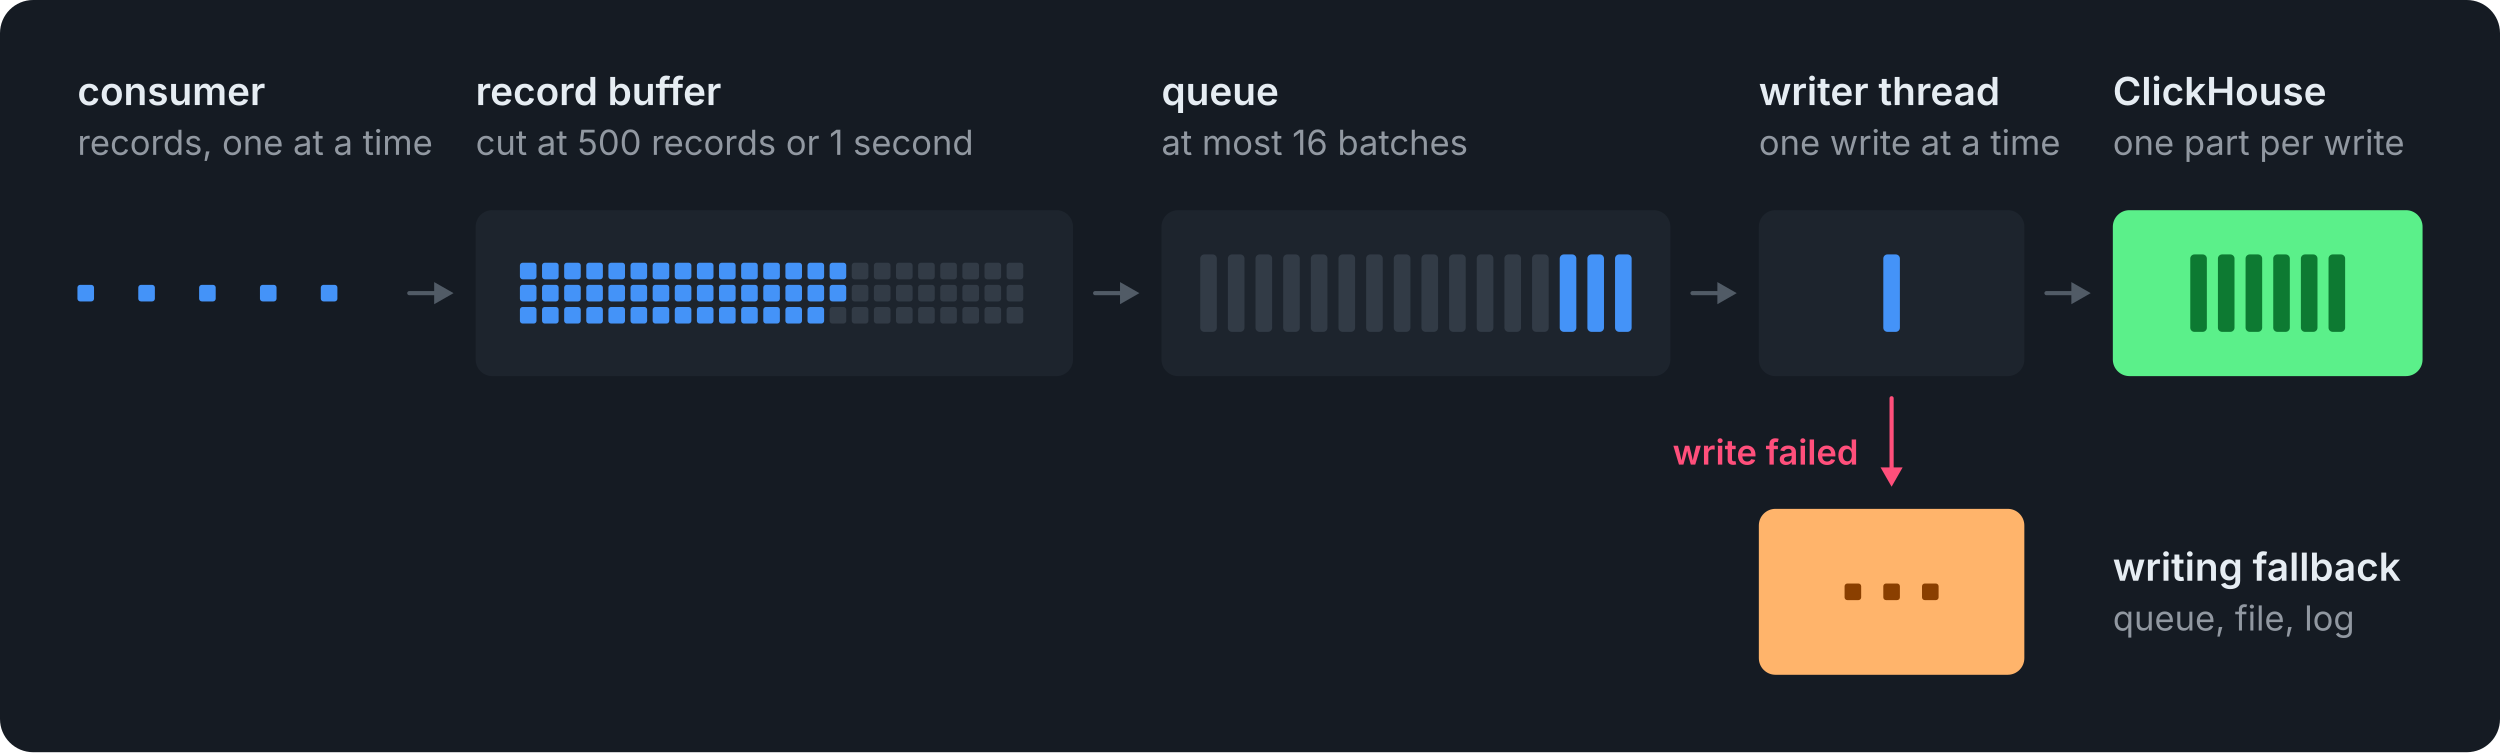
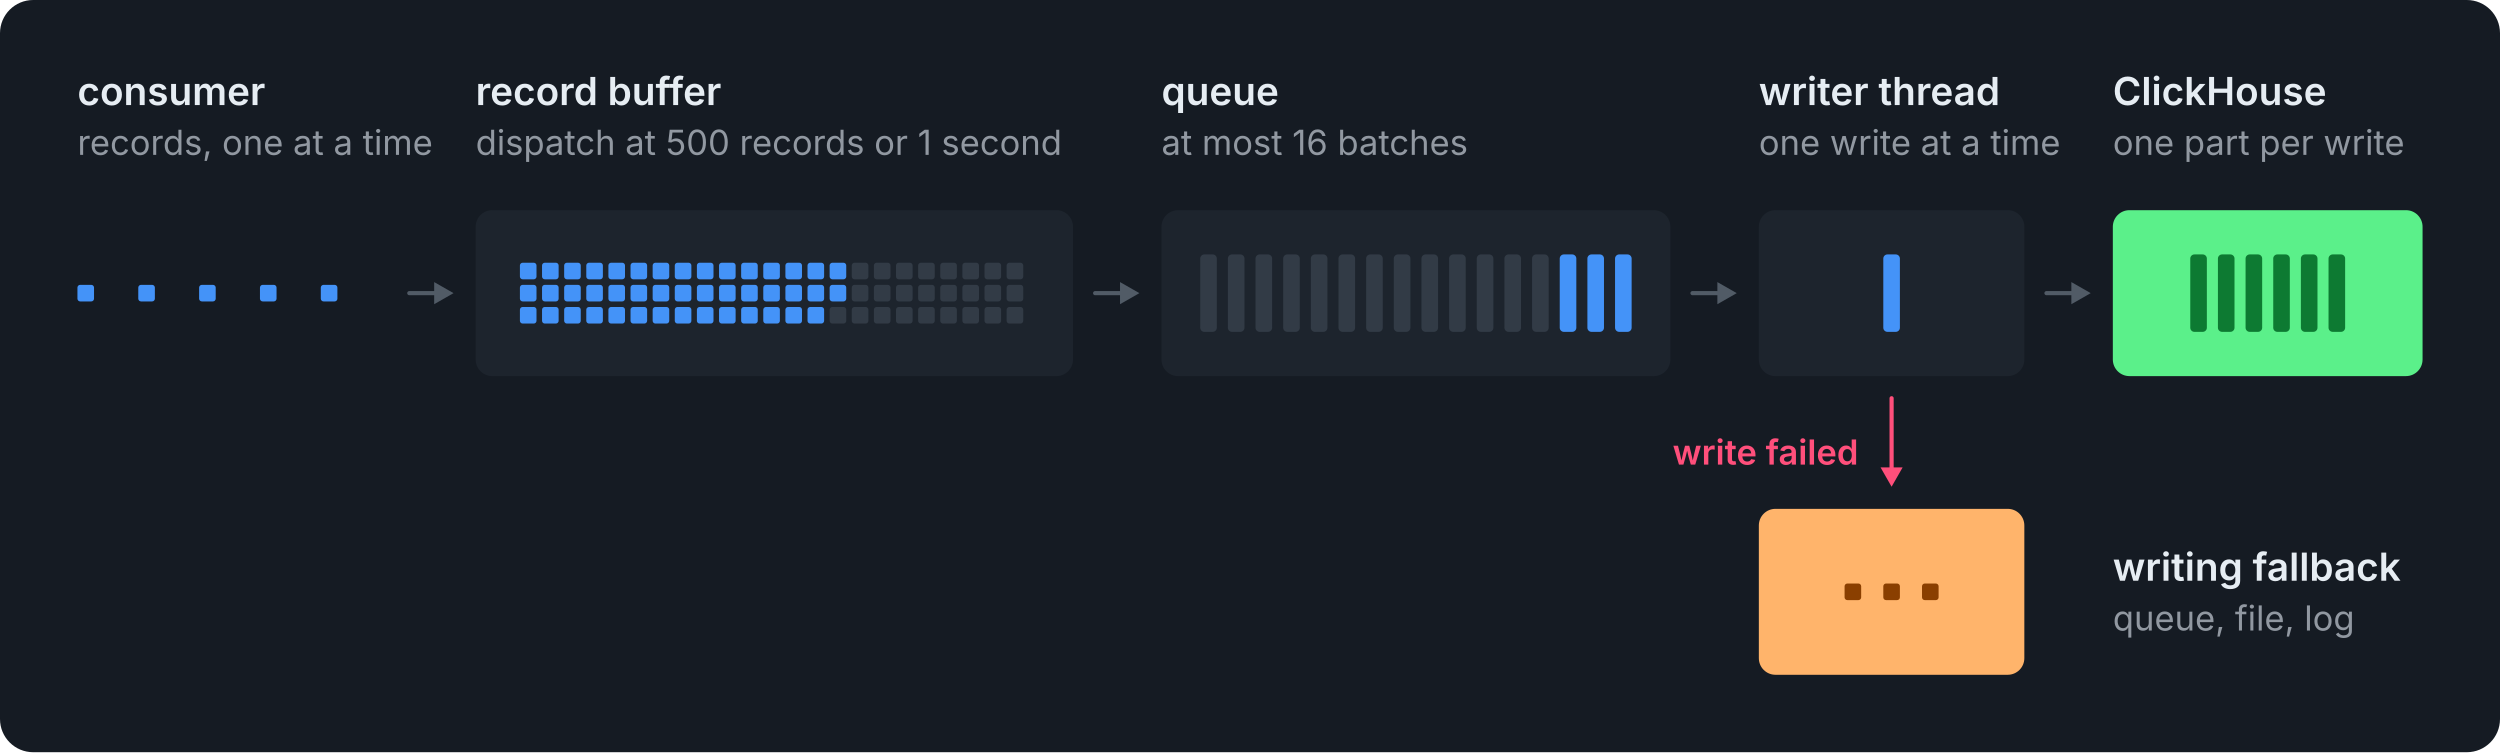
<svg xmlns="http://www.w3.org/2000/svg" viewBox="0 0 904 272" width="904" height="272" role="img">
  <rect width="904" height="272" rx="12" fill="#151B23" />
  <g transform="translate(12,12)">
    <text x="16.0" y="26.0" font-family="-apple-system, BlinkMacSystemFont, 'Segoe UI', Inter, Helvetica, Arial, sans-serif" font-size="14" font-weight="600" fill="#E6EDF3" text-anchor="start">consumer</text>
    <text x="16.0" y="44.0" font-family="-apple-system, BlinkMacSystemFont, 'Segoe UI', Inter, Helvetica, Arial, sans-serif" font-size="12.5" font-weight="400" fill="#9198A1" text-anchor="start">records, one at a time</text>
    <text x="160.0" y="26.0" font-family="-apple-system, BlinkMacSystemFont, 'Segoe UI', Inter, Helvetica, Arial, sans-serif" font-size="14" font-weight="600" fill="#E6EDF3" text-anchor="start">record buffer</text>
-     <text x="160.0" y="44.0" font-family="-apple-system, BlinkMacSystemFont, 'Segoe UI', Inter, Helvetica, Arial, sans-serif" font-size="12.5" font-weight="400" fill="#9198A1" text-anchor="start">cut at 500 records or 1 second</text>
+     <text x="160.0" y="44.0" font-family="-apple-system, BlinkMacSystemFont, 'Segoe UI', Inter, Helvetica, Arial, sans-serif" font-size="12.5" font-weight="400" fill="#9198A1" text-anchor="start">dispatch at 500 records or 1 second</text>
    <text x="408.0" y="26.0" font-family="-apple-system, BlinkMacSystemFont, 'Segoe UI', Inter, Helvetica, Arial, sans-serif" font-size="14" font-weight="600" fill="#E6EDF3" text-anchor="start">queue</text>
    <text x="408.0" y="44.0" font-family="-apple-system, BlinkMacSystemFont, 'Segoe UI', Inter, Helvetica, Arial, sans-serif" font-size="12.5" font-weight="400" fill="#9198A1" text-anchor="start">at most 16 batches</text>
    <text x="624.0" y="26.0" font-family="-apple-system, BlinkMacSystemFont, 'Segoe UI', Inter, Helvetica, Arial, sans-serif" font-size="14" font-weight="600" fill="#E6EDF3" text-anchor="start">writer thread</text>
    <text x="624.0" y="44.0" font-family="-apple-system, BlinkMacSystemFont, 'Segoe UI', Inter, Helvetica, Arial, sans-serif" font-size="12.5" font-weight="400" fill="#9198A1" text-anchor="start">one write at a time</text>
    <text x="752.0" y="26.0" font-family="-apple-system, BlinkMacSystemFont, 'Segoe UI', Inter, Helvetica, Arial, sans-serif" font-size="14" font-weight="600" fill="#E6EDF3" text-anchor="start">ClickHouse</text>
    <text x="752.0" y="44.0" font-family="-apple-system, BlinkMacSystemFont, 'Segoe UI', Inter, Helvetica, Arial, sans-serif" font-size="12.5" font-weight="400" fill="#9198A1" text-anchor="start">one part per write</text>
    <path d="M136,94.0 L146,94.0" stroke="#515B66" stroke-width="1.5" fill="none" stroke-linecap="round" stroke-linejoin="round" />
    <path d="M145,90.0 L152,94.0 L145,98.0 Z" fill="#515B66" />
    <path d="M384,94.0 L394,94.0" stroke="#515B66" stroke-width="1.5" fill="none" stroke-linecap="round" stroke-linejoin="round" />
    <path d="M393,90.0 L400,94.0 L393,98.0 Z" fill="#515B66" />
    <path d="M600,94.0 L610,94.0" stroke="#515B66" stroke-width="1.5" fill="none" stroke-linecap="round" stroke-linejoin="round" />
    <path d="M609,90.0 L616,94.0 L609,98.0 Z" fill="#515B66" />
    <path d="M728,94.0 L738,94.0" stroke="#515B66" stroke-width="1.5" fill="none" stroke-linecap="round" stroke-linejoin="round" />
    <path d="M737,90.0 L744,94.0 L737,98.0 Z" fill="#515B66" />
    <rect x="16.0" y="91.0" width="6.0" height="6.0" rx="1" fill="#4493F8" />
    <rect x="38.0" y="91.0" width="6.0" height="6.0" rx="1" fill="#4493F8" />
    <rect x="60.0" y="91.0" width="6.0" height="6.0" rx="1" fill="#4493F8" />
    <rect x="82.0" y="91.0" width="6.0" height="6.0" rx="1" fill="#4493F8" />
    <rect x="104.0" y="91.0" width="6.0" height="6.0" rx="1" fill="#4493F8" />
    <rect x="160.0" y="64.0" width="216.0" height="60.0" rx="6" fill="#1D242D" />
    <rect x="176.0" y="83.0" width="6.0" height="6.0" rx="1" fill="#4493F8" />
    <rect x="176.0" y="91.0" width="6.0" height="6.0" rx="1" fill="#4493F8" />
    <rect x="176.0" y="99.0" width="6.0" height="6.0" rx="1" fill="#4493F8" />
    <rect x="184.0" y="83.0" width="6.0" height="6.0" rx="1" fill="#4493F8" />
    <rect x="184.0" y="91.0" width="6.0" height="6.0" rx="1" fill="#4493F8" />
    <rect x="184.0" y="99.0" width="6.0" height="6.0" rx="1" fill="#4493F8" />
    <rect x="192.0" y="83.0" width="6.0" height="6.0" rx="1" fill="#4493F8" />
    <rect x="192.0" y="91.0" width="6.0" height="6.0" rx="1" fill="#4493F8" />
    <rect x="192.0" y="99.0" width="6.0" height="6.0" rx="1" fill="#4493F8" />
    <rect x="200.0" y="83.0" width="6.0" height="6.0" rx="1" fill="#4493F8" />
    <rect x="200.0" y="91.0" width="6.0" height="6.0" rx="1" fill="#4493F8" />
    <rect x="200.0" y="99.0" width="6.0" height="6.0" rx="1" fill="#4493F8" />
    <rect x="208.0" y="83.0" width="6.0" height="6.0" rx="1" fill="#4493F8" />
    <rect x="208.0" y="91.0" width="6.0" height="6.0" rx="1" fill="#4493F8" />
    <rect x="208.0" y="99.0" width="6.0" height="6.0" rx="1" fill="#4493F8" />
    <rect x="216.0" y="83.0" width="6.0" height="6.0" rx="1" fill="#4493F8" />
    <rect x="216.0" y="91.0" width="6.0" height="6.0" rx="1" fill="#4493F8" />
    <rect x="216.0" y="99.0" width="6.0" height="6.0" rx="1" fill="#4493F8" />
    <rect x="224.0" y="83.0" width="6.0" height="6.0" rx="1" fill="#4493F8" />
    <rect x="224.0" y="91.0" width="6.0" height="6.0" rx="1" fill="#4493F8" />
    <rect x="224.0" y="99.0" width="6.0" height="6.0" rx="1" fill="#4493F8" />
    <rect x="232.0" y="83.0" width="6.0" height="6.0" rx="1" fill="#4493F8" />
    <rect x="232.0" y="91.0" width="6.0" height="6.0" rx="1" fill="#4493F8" />
    <rect x="232.0" y="99.0" width="6.0" height="6.0" rx="1" fill="#4493F8" />
    <rect x="240.0" y="83.0" width="6.0" height="6.0" rx="1" fill="#4493F8" />
    <rect x="240.0" y="91.0" width="6.0" height="6.0" rx="1" fill="#4493F8" />
    <rect x="240.0" y="99.0" width="6.0" height="6.0" rx="1" fill="#4493F8" />
    <rect x="248.0" y="83.0" width="6.0" height="6.0" rx="1" fill="#4493F8" />
    <rect x="248.0" y="91.0" width="6.0" height="6.0" rx="1" fill="#4493F8" />
    <rect x="248.0" y="99.0" width="6.0" height="6.0" rx="1" fill="#4493F8" />
    <rect x="256.0" y="83.0" width="6.0" height="6.0" rx="1" fill="#4493F8" />
    <rect x="256.0" y="91.0" width="6.0" height="6.0" rx="1" fill="#4493F8" />
    <rect x="256.0" y="99.0" width="6.0" height="6.0" rx="1" fill="#4493F8" />
    <rect x="264.0" y="83.0" width="6.0" height="6.0" rx="1" fill="#4493F8" />
    <rect x="264.0" y="91.0" width="6.0" height="6.0" rx="1" fill="#4493F8" />
    <rect x="264.0" y="99.0" width="6.0" height="6.0" rx="1" fill="#4493F8" />
    <rect x="272.0" y="83.0" width="6.0" height="6.0" rx="1" fill="#4493F8" />
    <rect x="272.0" y="91.0" width="6.0" height="6.0" rx="1" fill="#4493F8" />
    <rect x="272.0" y="99.0" width="6.0" height="6.0" rx="1" fill="#4493F8" />
    <rect x="280.0" y="83.0" width="6.0" height="6.0" rx="1" fill="#4493F8" />
    <rect x="280.0" y="91.0" width="6.0" height="6.0" rx="1" fill="#4493F8" />
    <rect x="280.0" y="99.0" width="6.0" height="6.0" rx="1" fill="#4493F8" />
    <rect x="288.0" y="83.0" width="6.0" height="6.0" rx="1" fill="#4493F8" />
    <rect x="288.0" y="91.0" width="6.0" height="6.0" rx="1" fill="#4493F8" />
    <rect x="288.0" y="99.0" width="6.0" height="6.0" rx="1" fill="#323B46" />
    <rect x="296.0" y="83.0" width="6.0" height="6.0" rx="1" fill="#323B46" />
    <rect x="296.0" y="91.0" width="6.0" height="6.0" rx="1" fill="#323B46" />
    <rect x="296.0" y="99.0" width="6.0" height="6.0" rx="1" fill="#323B46" />
    <rect x="304.0" y="83.0" width="6.0" height="6.0" rx="1" fill="#323B46" />
    <rect x="304.0" y="91.0" width="6.0" height="6.0" rx="1" fill="#323B46" />
    <rect x="304.0" y="99.0" width="6.0" height="6.0" rx="1" fill="#323B46" />
    <rect x="312.0" y="83.0" width="6.0" height="6.0" rx="1" fill="#323B46" />
    <rect x="312.0" y="91.0" width="6.0" height="6.0" rx="1" fill="#323B46" />
    <rect x="312.0" y="99.0" width="6.0" height="6.0" rx="1" fill="#323B46" />
    <rect x="320.0" y="83.0" width="6.0" height="6.0" rx="1" fill="#323B46" />
    <rect x="320.0" y="91.0" width="6.0" height="6.0" rx="1" fill="#323B46" />
    <rect x="320.0" y="99.0" width="6.0" height="6.0" rx="1" fill="#323B46" />
    <rect x="328.0" y="83.0" width="6.0" height="6.0" rx="1" fill="#323B46" />
    <rect x="328.0" y="91.0" width="6.0" height="6.0" rx="1" fill="#323B46" />
    <rect x="328.0" y="99.0" width="6.0" height="6.0" rx="1" fill="#323B46" />
    <rect x="336.0" y="83.0" width="6.0" height="6.0" rx="1" fill="#323B46" />
    <rect x="336.0" y="91.0" width="6.0" height="6.0" rx="1" fill="#323B46" />
    <rect x="336.0" y="99.0" width="6.0" height="6.0" rx="1" fill="#323B46" />
    <rect x="344.0" y="83.0" width="6.0" height="6.0" rx="1" fill="#323B46" />
    <rect x="344.0" y="91.0" width="6.0" height="6.0" rx="1" fill="#323B46" />
    <rect x="344.0" y="99.0" width="6.0" height="6.0" rx="1" fill="#323B46" />
    <rect x="352.0" y="83.0" width="6.0" height="6.0" rx="1" fill="#323B46" />
    <rect x="352.0" y="91.0" width="6.0" height="6.0" rx="1" fill="#323B46" />
    <rect x="352.0" y="99.0" width="6.0" height="6.0" rx="1" fill="#323B46" />
    <rect x="408.0" y="64.0" width="184.0" height="60.0" rx="6" fill="#1D242D" />
    <rect x="422.0" y="80.0" width="6.0" height="28.0" rx="1.5" fill="#323B46" />
    <rect x="432.0" y="80.0" width="6.0" height="28.0" rx="1.5" fill="#323B46" />
    <rect x="442.0" y="80.0" width="6.0" height="28.0" rx="1.5" fill="#323B46" />
    <rect x="452.0" y="80.0" width="6.0" height="28.0" rx="1.5" fill="#323B46" />
    <rect x="462.0" y="80.0" width="6.0" height="28.0" rx="1.5" fill="#323B46" />
    <rect x="472.0" y="80.0" width="6.0" height="28.0" rx="1.5" fill="#323B46" />
    <rect x="482.0" y="80.0" width="6.0" height="28.0" rx="1.5" fill="#323B46" />
    <rect x="492.0" y="80.0" width="6.0" height="28.0" rx="1.5" fill="#323B46" />
    <rect x="502.0" y="80.0" width="6.0" height="28.0" rx="1.5" fill="#323B46" />
    <rect x="512.0" y="80.0" width="6.0" height="28.0" rx="1.5" fill="#323B46" />
    <rect x="522.0" y="80.0" width="6.0" height="28.0" rx="1.5" fill="#323B46" />
    <rect x="532.0" y="80.0" width="6.0" height="28.0" rx="1.5" fill="#323B46" />
    <rect x="542.0" y="80.0" width="6.0" height="28.0" rx="1.5" fill="#323B46" />
    <rect x="552.0" y="80.0" width="6.0" height="28.0" rx="1.5" fill="#4493F8" />
    <rect x="562.0" y="80.0" width="6.0" height="28.0" rx="1.5" fill="#4493F8" />
    <rect x="572.0" y="80.0" width="6.0" height="28.0" rx="1.5" fill="#4493F8" />
    <rect x="624.0" y="64.0" width="96.0" height="60.0" rx="6" fill="#1D242D" />
    <rect x="669.0" y="80.0" width="6.0" height="28.0" rx="1.5" fill="#4493F8" />
    <rect x="752.0" y="64.0" width="112.0" height="60.0" rx="6" fill="#5BF08A" />
    <rect x="780.0" y="80.0" width="6.0" height="28.0" rx="1.5" fill="#0D7A32" />
    <rect x="790.0" y="80.0" width="6.0" height="28.0" rx="1.5" fill="#0D7A32" />
    <rect x="800.0" y="80.0" width="6.0" height="28.0" rx="1.5" fill="#0D7A32" />
    <rect x="810.0" y="80.0" width="6.0" height="28.0" rx="1.5" fill="#0D7A32" />
    <rect x="820.0" y="80.0" width="6.0" height="28.0" rx="1.5" fill="#0D7A32" />
    <rect x="830.0" y="80.0" width="6.0" height="28.0" rx="1.5" fill="#0D7A32" />
    <rect x="624.0" y="172.0" width="96.0" height="60.0" rx="6" fill="#FFB46B" />
    <rect x="655.0" y="199.0" width="6.0" height="6.0" rx="1" fill="#8A3F00" />
    <rect x="669.0" y="199.0" width="6.0" height="6.0" rx="1" fill="#8A3F00" />
    <rect x="683.0" y="199.0" width="6.0" height="6.0" rx="1" fill="#8A3F00" />
    <path d="M672.0,132 L672.0,158" stroke="#FF4F7B" stroke-width="1.5" fill="none" stroke-linecap="round" stroke-linejoin="round" />
    <path d="M668.0,157 L672.0,164 L676.0,157 Z" fill="#FF4F7B" />
    <text x="660.0" y="156.0" font-family="-apple-system, BlinkMacSystemFont, 'Segoe UI', Inter, Helvetica, Arial, sans-serif" font-size="12.5" font-weight="600" fill="#FF4F7B" text-anchor="end">write failed</text>
    <text x="752.0" y="198.0" font-family="-apple-system, BlinkMacSystemFont, 'Segoe UI', Inter, Helvetica, Arial, sans-serif" font-size="14" font-weight="600" fill="#E6EDF3" text-anchor="start">writing fallback</text>
    <text x="752.0" y="216.0" font-family="-apple-system, BlinkMacSystemFont, 'Segoe UI', Inter, Helvetica, Arial, sans-serif" font-size="12.5" font-weight="400" fill="#9198A1" text-anchor="start">queue, file, log</text>
  </g>
</svg>
